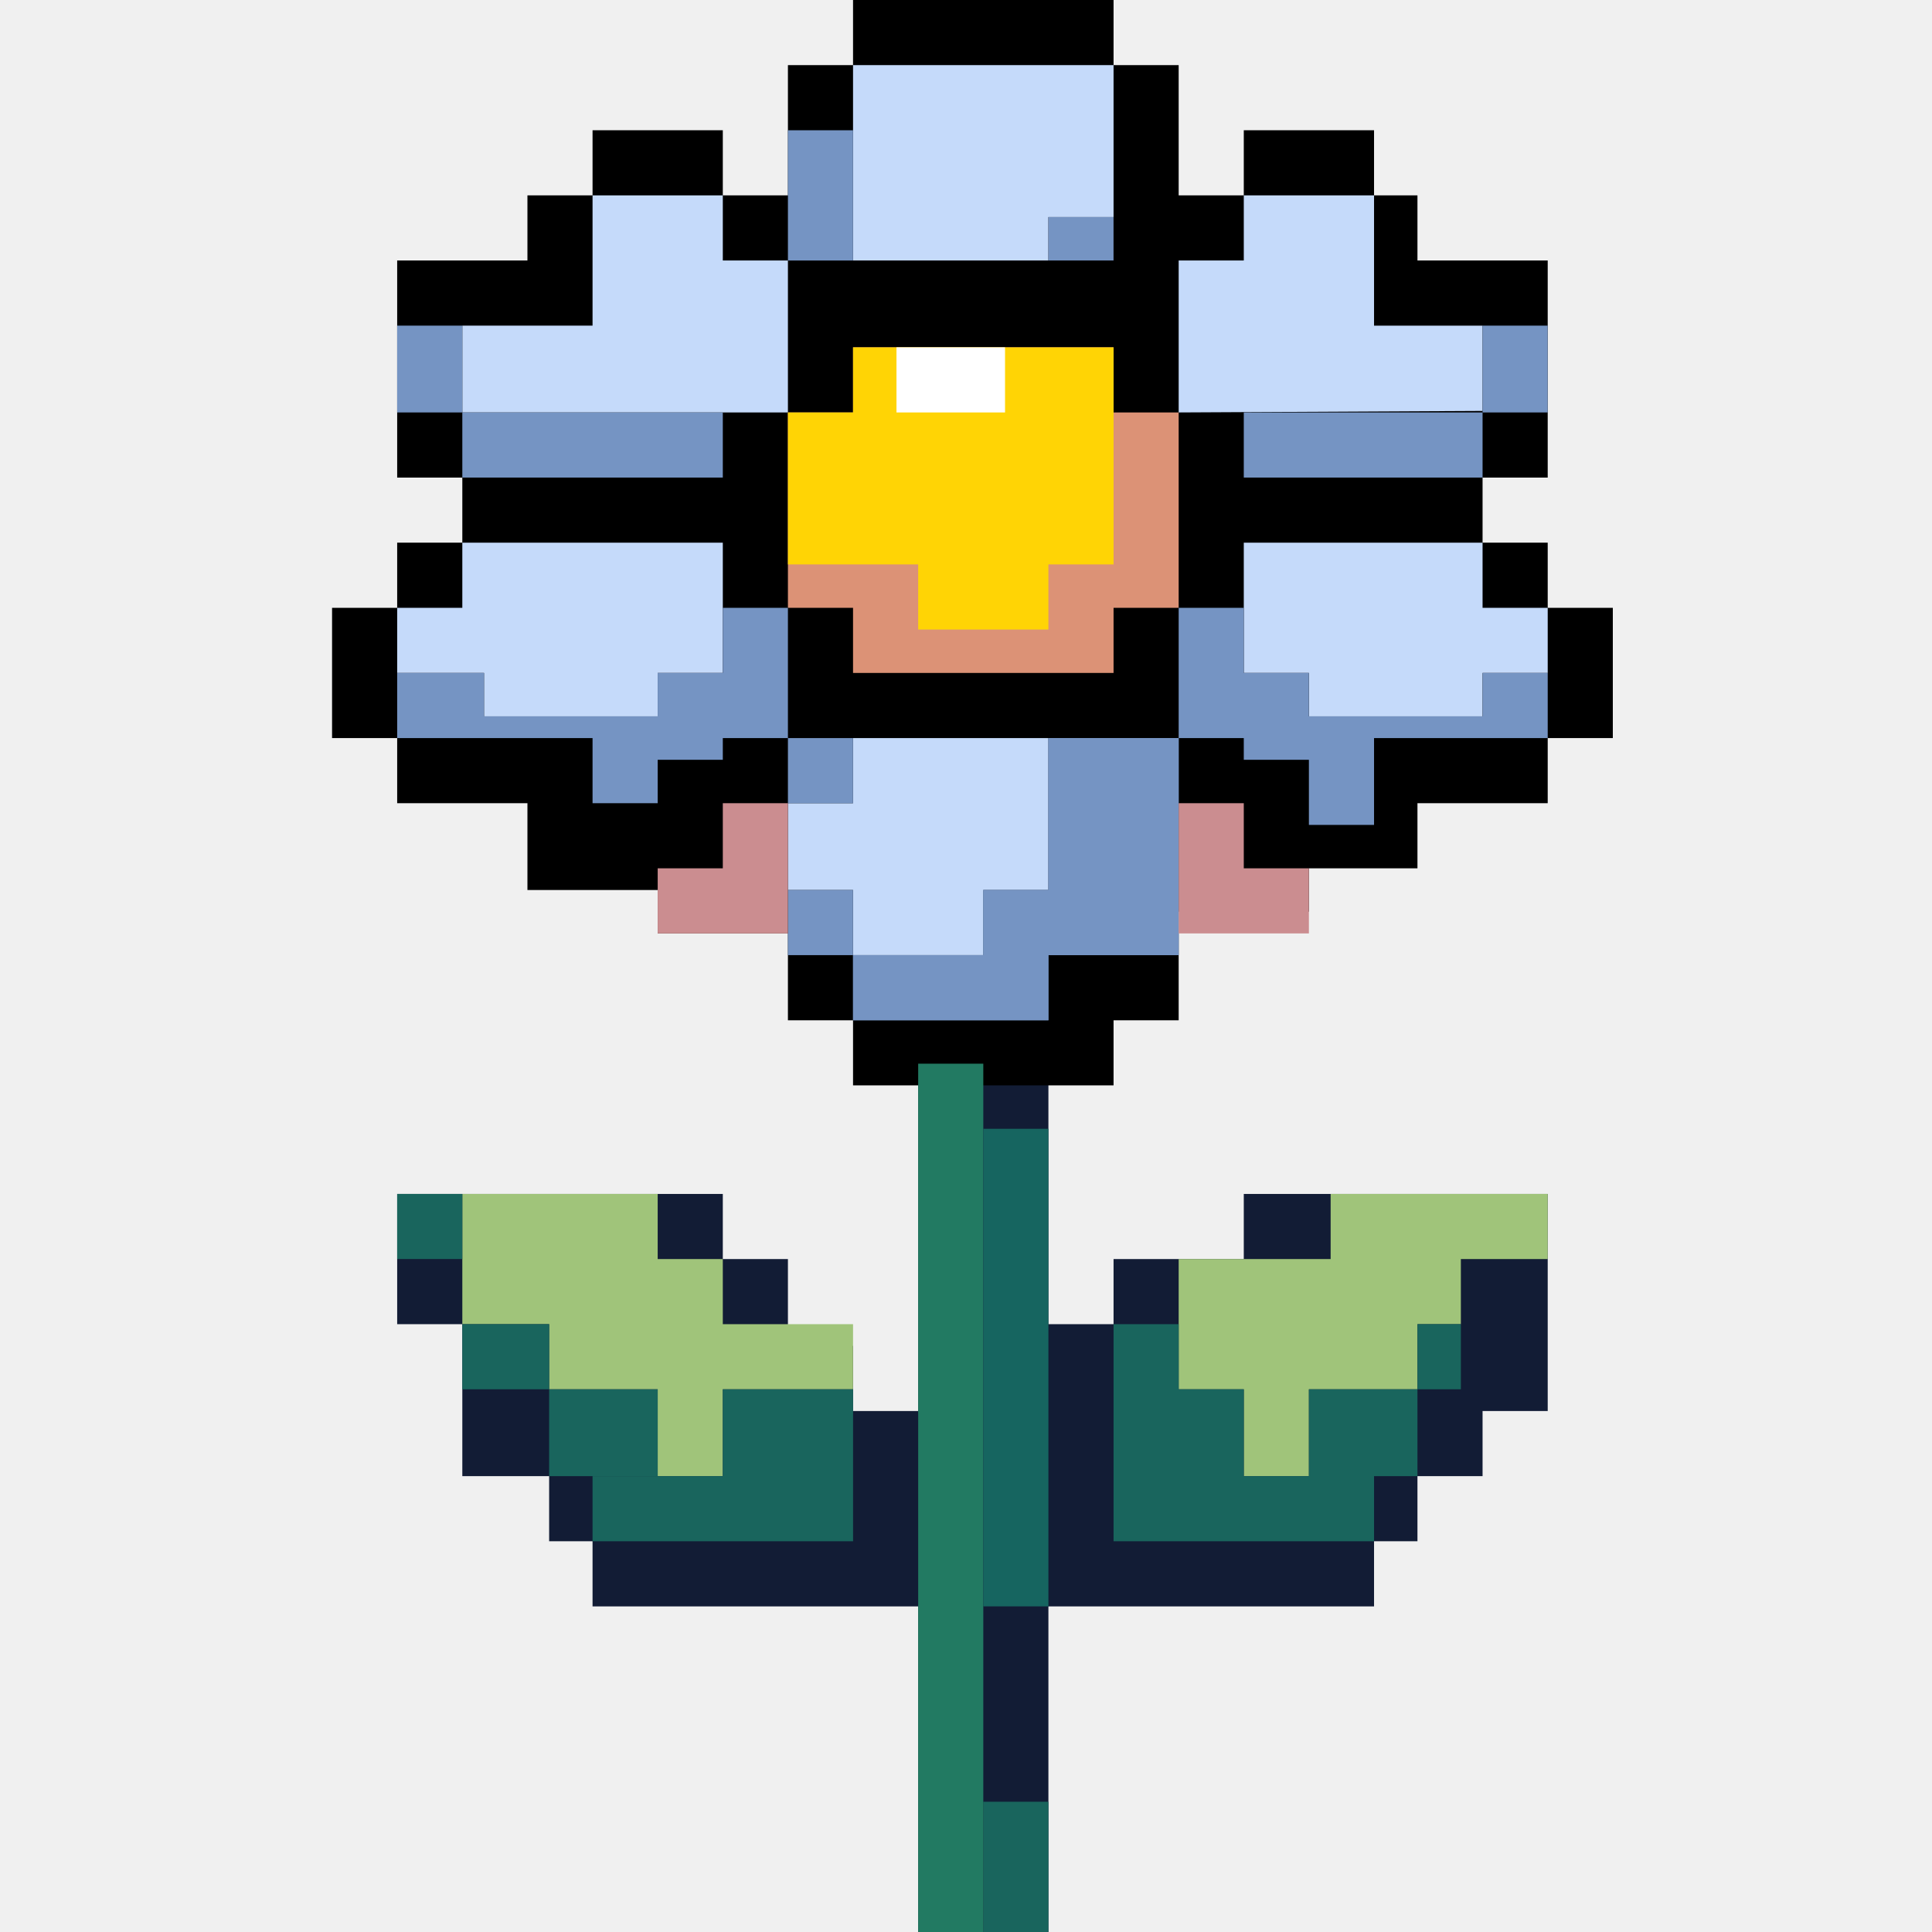
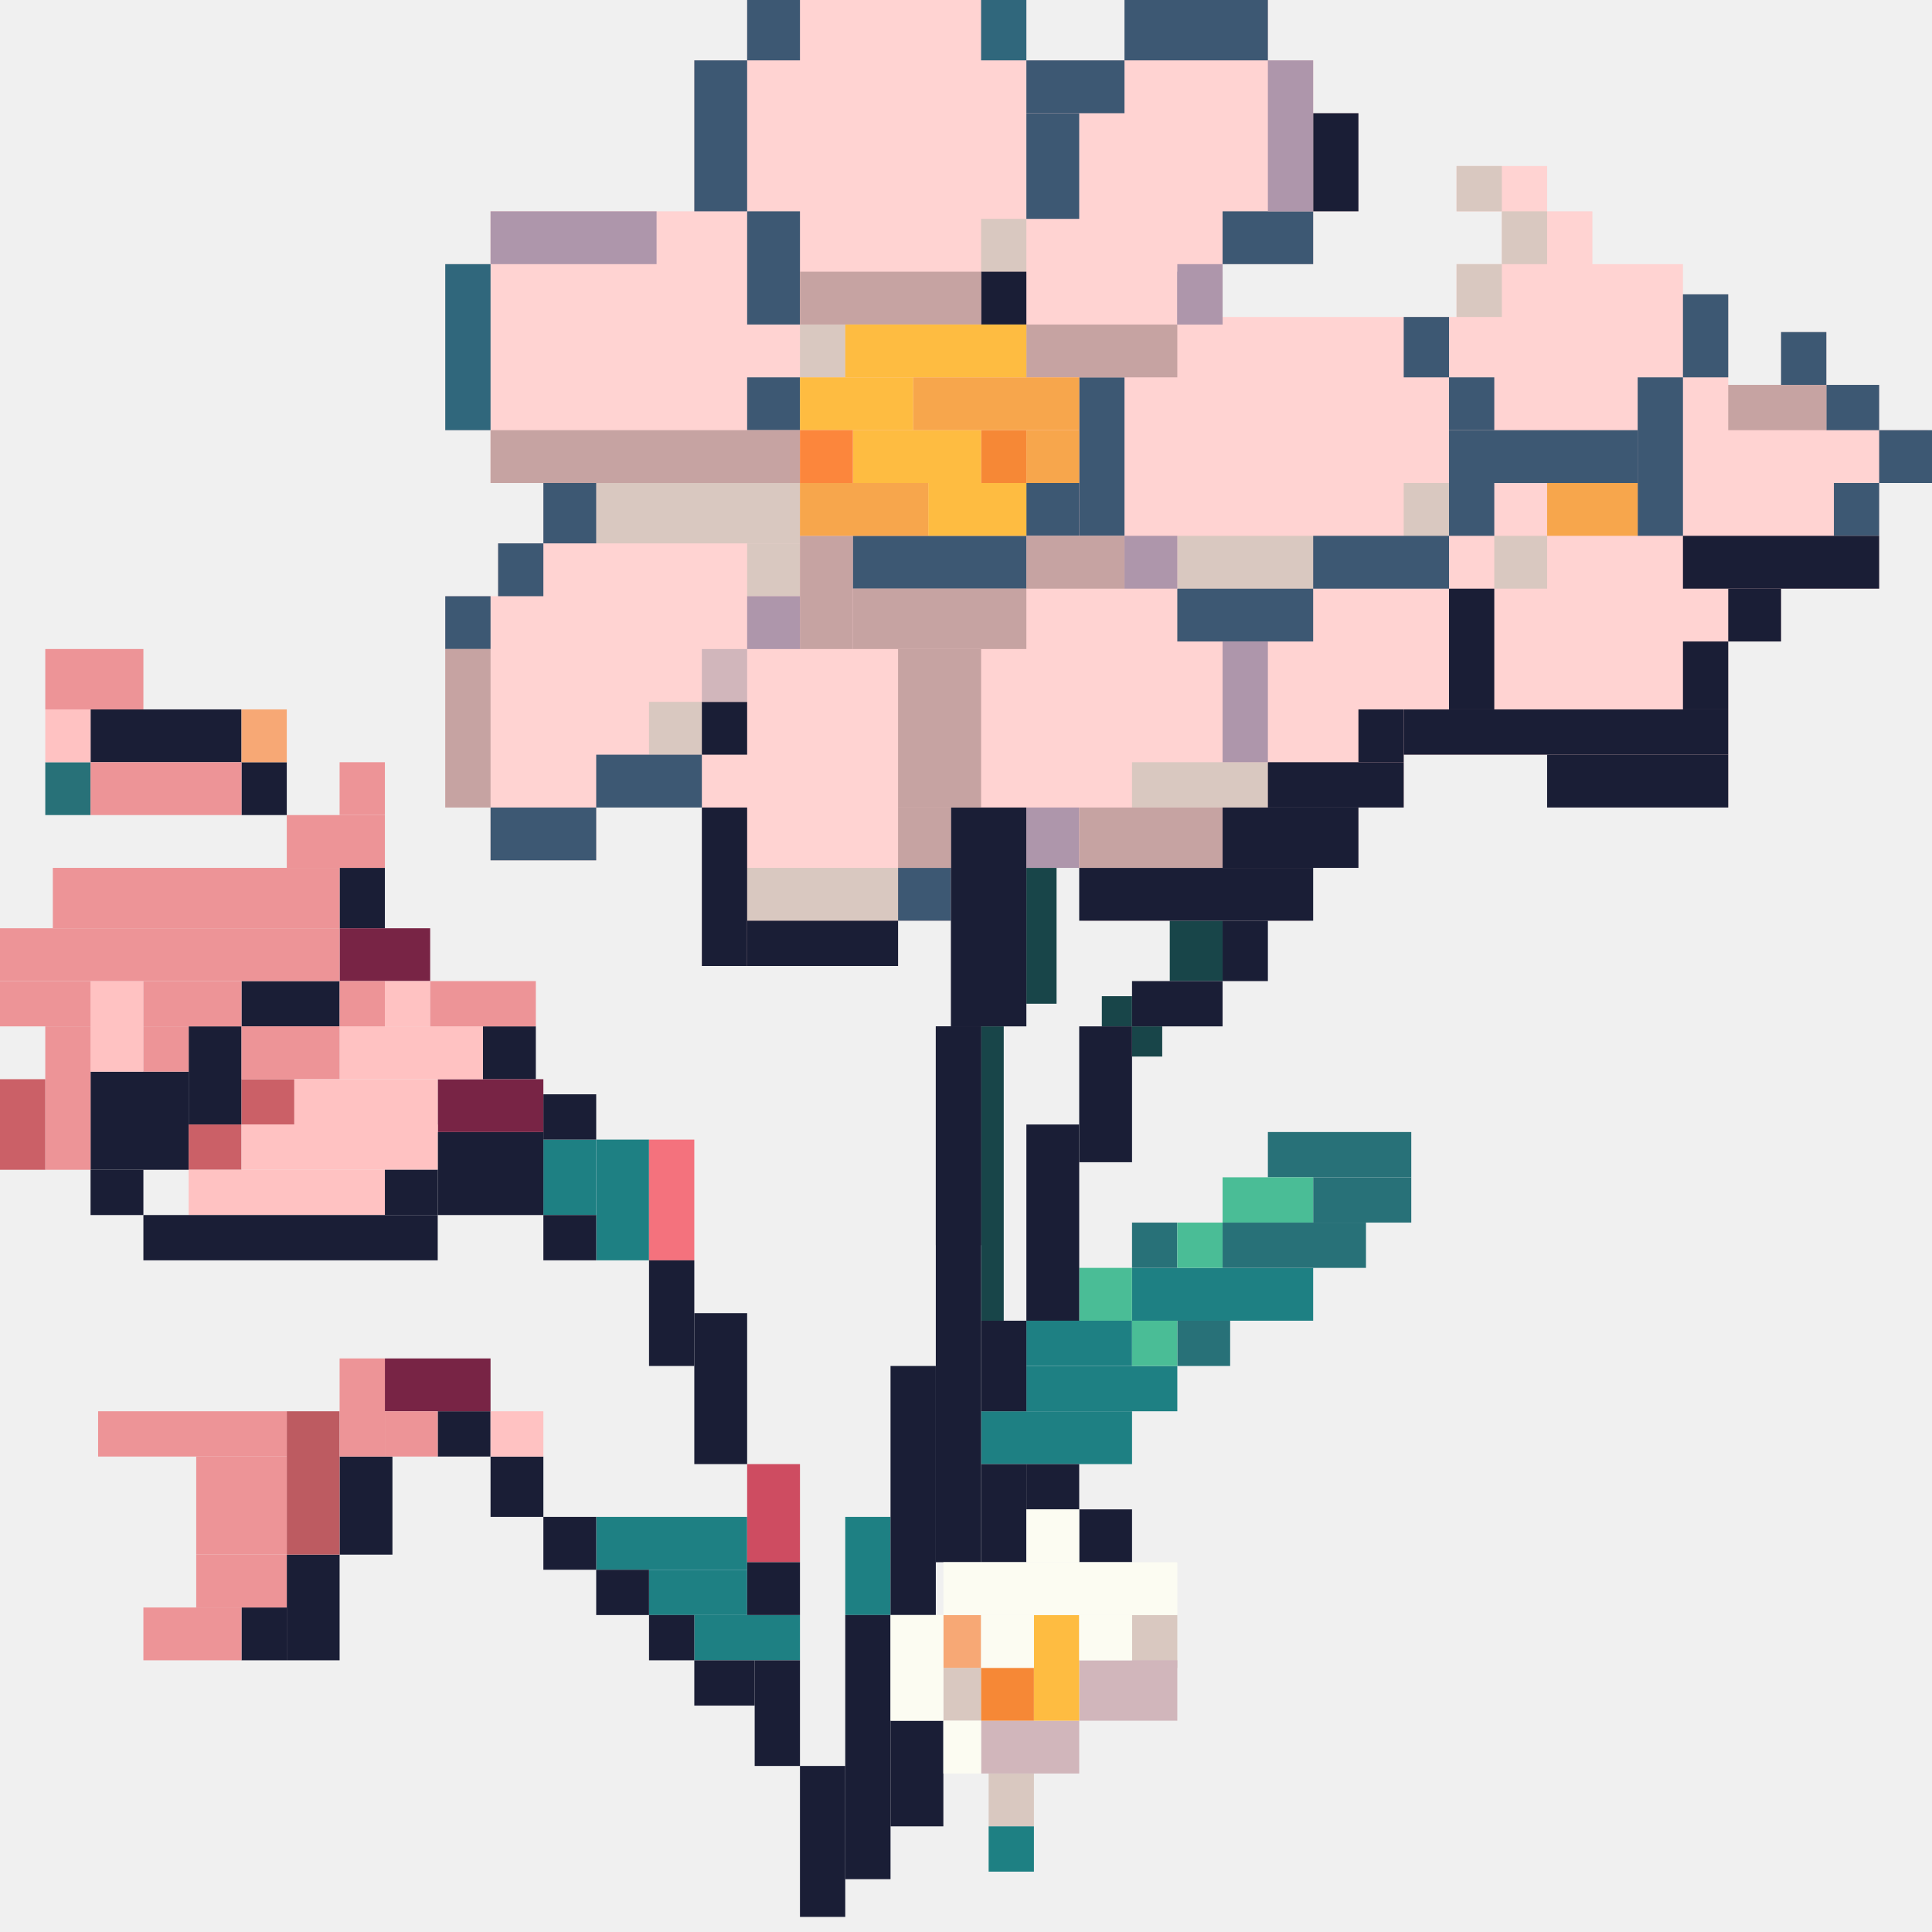
<svg xmlns="http://www.w3.org/2000/svg" width="64" height="64" viewBox="0 0 64 64" fill="none">
-   <g clip-path="url(#clip0_1011_14249)">
-     <path d="M30.416 35.236H34.73V43.865H36.888V41.708H41.202V39.551H51.27V46.742H49.112V48.899H46.955V51.056H45.517V53.214H34.73V64H30.416V61.843V53.214H19.629V51.056H18.191V48.899H15.315V43.865H13.157V39.551H23.944V41.708H26.101V44.584H28.259V46.742H30.416V35.236Z" fill="#121C35" />
-     <path d="M28.258 0H36.888V2.157H39.045V6.472H41.202V4.315H45.517V6.472H46.955V8.629H51.27V15.82H49.112V17.977H51.27V20.135H53.427V24.449H51.27V26.607H46.955V28.764H43.36V30.202H39.045V33.798H36.888V35.955H28.258V33.798H26.101V30.921H21.787V29.483H17.472V26.607H13.157V24.449H11V20.135H13.157V17.977H15.315V15.82H13.157V8.629H17.472V6.472H19.629V4.315H23.944V6.472H26.101V2.157H28.258V0Z" fill="black" />
-     <path d="M15.315 10.787H19.629V6.472H23.944V8.629H26.101V10.787V13.663H15.315V10.787Z" fill="#C5DAFA" />
-     <path d="M15.315 17.977H23.944V22.292H21.787V23.73H16.034V22.292H13.157V20.135H15.315V17.977Z" fill="#C5DAFA" />
-     <path d="M28.258 2.157H36.888V7.191H34.73V8.629H28.258V2.157Z" fill="#C5DAFA" />
-     <path d="M39.045 8.629H41.202V6.472H45.517V8.629V10.787H49.112V13.612L39.045 13.663V8.629Z" fill="#C5DAFA" />
-     <path d="M28.258 24.45H34.73V29.483H32.573V31.64H28.258V29.483H26.101V26.607H28.258V24.45Z" fill="#C5DAFA" />
-     <path d="M41.202 17.977H49.112V20.135H51.27V22.292H49.112V23.73H43.36V22.292H41.202V17.977Z" fill="#C5DAFA" />
-     <path d="M28.258 11.506H36.888V13.663H39.045V20.135H36.888V22.292H28.258V20.135H26.101V13.663H28.258V11.506Z" fill="#DC9276" />
-     <rect x="13.157" y="10.787" width="2.157" height="2.876" fill="#7594C3" />
-     <rect x="26.101" y="4.315" width="2.157" height="4.315" fill="#7594C3" />
-     <rect x="49.112" y="10.787" width="2.157" height="2.876" fill="#7594C3" />
-     <rect x="34.73" y="7.191" width="2.157" height="1.438" fill="#7594C3" />
-     <rect x="26.101" y="24.45" width="2.157" height="2.157" fill="#7594C3" />
-     <rect x="26.101" y="29.483" width="2.157" height="2.157" fill="#7594C3" />
-     <path d="M28.258 31.64H32.573V29.483H34.73V24.45H39.045V31.64H34.73V33.798H28.258V31.64Z" fill="#7594C3" />
-     <path d="M28.258 31.64H32.573V29.483H34.73V24.45H39.045V31.64H34.73V33.798H28.258V31.64Z" fill="#7594C3" />
-     <path d="M13.157 22.292H16.034V23.73H21.787V22.292H23.944V20.135H26.101V23.73V24.45H23.944V25.169H21.787V26.607H19.629V24.45H13.157V22.292Z" fill="#7594C3" />
-     <rect x="15.315" y="13.663" width="8.629" height="2.157" fill="#7594C3" />
-     <rect x="41.202" y="13.663" width="7.91" height="2.157" fill="#7594C3" />
-     <path d="M39.045 20.135H41.202V22.292H43.359V23.73H49.112V22.292H51.27V24.45H45.517V27.326H43.359V25.169H41.202V24.45H39.045V20.135Z" fill="#7594C3" />
-     <path d="M21.787 28.764H23.944V26.607H26.101V28.764V30.921H21.787V28.764Z" fill="#CB8D90" />
-     <path d="M39.045 26.607H41.202V28.764H43.359V30.921H41.202H39.045V26.607Z" fill="#CB8D90" />
-     <path d="M28.258 11.506H36.888V18.697H34.73V20.854H30.416V18.697H26.101V13.663H28.258V11.506Z" fill="#FFD405" />
-     <rect x="29.697" y="11.506" width="3.596" height="2.157" fill="white" />
-     <path d="M15.315 39.55H21.787V41.708H23.944V43.865H28.258V46.022H23.944V48.899H21.787V46.022H18.191V43.865H15.315V39.55Z" fill="#A0C47A" />
-     <path d="M51.27 39.55H44.079V41.708H41.202H39.045V46.022H41.202V48.899H43.359V46.022H46.955V43.865H48.393V41.708H51.27V39.55Z" fill="#A0C47A" />
-     <rect x="13.157" y="39.55" width="2.157" height="2.157" fill="#19655D" />
-     <rect x="46.955" y="43.865" width="1.438" height="2.157" fill="#19655D" />
-     <path d="M43.36 46.022H46.955V48.899H45.517V51.056H36.888V43.865H39.045V46.022H41.202V48.899H43.36V46.022Z" fill="#19655D" />
-     <rect x="18.191" y="46.023" width="3.596" height="2.876" fill="#19655D" />
-     <path d="M19.629 48.899H23.944V46.023H28.259V48.899V51.056H19.629V48.899Z" fill="#19655D" />
-     <rect x="15.315" y="43.865" width="2.876" height="2.157" fill="#19655D" />
-     <rect x="32.573" y="59.685" width="2.157" height="4.315" fill="#19655D" />
-     <rect x="30.416" y="35.236" width="2.157" height="28.764" fill="#227A62" />
-     <rect x="32.573" y="37.393" width="2.157" height="15.82" fill="#166560" />
-   </g>
-   <defs>
-     <clipPath id="clip0_1011_14249">
-       <rect width="42.427" height="64" fill="white" transform="translate(11)" />
-     </clipPath>
-   </defs>
+   <path d="M14.75 8.75H16.25V7H23V2H24.75V0H34V2H37.25V0H42V2H43.5V3.75H45V7H43.5V8.75H40.5V10.5H48.25V8.75H49.75V7H48.25V5.5H51.25V7H52.75V8.75H55.75V9.75H57.25V12.75H59V11H60.5V12.75H62.25V14.25H63.861V16H62.25V19.5H59V21.25H57.25V26.75H51.375V25H46.5V26.75H45V28.75H43.361V30.5H35.861V28.75H31.5V30.5H29.75V32H23.25V26.75H19.75V28.5H16.25V26.75H14.75V19.75H16.5V18H18V16H16.25V14.25H14.75V8.75Z" fill="#FFD3D2" />
+   <rect x="32.75" y="58.75" width="1.5" height="1.75" fill="#D9C8C0" />
+   <rect x="32.75" y="60.5" width="1.5" height="1.5" fill="#1E8083" />
+   <rect x="32.5" y="46.75" width="5" height="1.75" fill="#1E8083" />
+   <rect x="28" y="50.25" width="1.5" height="3.25" fill="#1E8083" />
+   <rect x="19.75" y="37.75" width="1.75" height="4" fill="#1E8083" />
+   <rect x="18" y="37.75" width="1.75" height="2.5" fill="#1E8083" />
+   <rect x="19.75" y="50.25" width="5" height="1.75" fill="#1E8083" />
+   <rect x="21.5" y="52" width="3.25" height="1.5" fill="#1E8083" />
+   <rect x="23" y="53.5" width="3.5" height="1.5" fill="#1E8083" />
+   <rect x="24.75" y="48.5" width="1.75" height="3.25" fill="#CE4C61" />
+   <rect x="21.5" y="37.75" width="1.5" height="4" fill="#F4727D" />
+   <rect x="34" y="45.25" width="5" height="1.5" fill="#1E8083" />
+   <rect x="34" y="43.75" width="3.5" height="1.5" fill="#1E8083" />
+   <rect x="37.5" y="42" width="6" height="1.75" fill="#1E8083" />
+   <rect x="39" y="43.75" width="1.75" height="1.5" fill="#287178" />
+   <rect x="37.5" y="40.5" width="1.5" height="1.5" fill="#287178" />
+   <rect x="1.5" y="25.25" width="1.5" height="1.75" fill="#287178" />
+   <rect x="40.5" y="40.5" width="4.75" height="1.5" fill="#287178" />
+   <rect x="42" y="37.5" width="4.75" height="1.5" fill="#287178" />
+   <rect x="32.5" y="34" width="0.75" height="9.75" fill="#184549" />
+   <rect x="34" y="28.75" width="1" height="4.5" fill="#184549" />
+   <rect x="38.75" y="30.5" width="1.75" height="2" fill="#184549" />
+   <rect x="36.5" y="33" width="1" height="1" fill="#184549" />
+   <rect x="37.5" y="34" width="1" height="1" fill="#184549" />
+   <rect x="43.5" y="39" width="3.25" height="1.5" fill="#287178" />
+   <rect x="37.5" y="43.75" width="1.5" height="1.5" fill="#4ABD96" />
+   <rect x="39" y="40.5" width="1.5" height="1.5" fill="#4ABD96" />
+   <rect x="40.5" y="39" width="3" height="1.5" fill="#4ABD96" />
+   <rect x="35.75" y="42" width="1.75" height="1.75" fill="#4ABD96" />
+   <rect x="37.5" y="53.5" width="1.5" height="1.75" fill="#D9C8C0" />
+   <rect x="31.25" y="55.25" width="1.25" height="1.75" fill="#D9C8C0" />
+   <rect x="49.75" y="7" width="1.5" height="1.75" fill="#D9C8C0" />
+   <rect x="48.25" y="5.5" width="1.5" height="1.5" fill="#D9C8C0" />
+   <rect x="48.25" y="8.75" width="1.5" height="1.75" fill="#D9C8C0" />
+   <rect x="46.5" y="16" width="1.5" height="1.75" fill="#D9C8C0" />
+   <rect x="49.5" y="17.75" width="1.75" height="1.75" fill="#D9C8C0" />
+   <rect x="37.5" y="25.25" width="4.5" height="1.5" fill="#D9C8C0" />
+   <rect x="39" y="17.75" width="4.5" height="1.75" fill="#D9C8C0" />
+   <rect x="24.75" y="28.75" width="5" height="1.75" fill="#D9C8C0" />
+   <rect x="24.75" y="18" width="1.75" height="1.75" fill="#D9C8C0" />
+   <rect x="19.75" y="16" width="6.75" height="2" fill="#D9C8C0" />
+   <rect x="21.5" y="23.25" width="1.75" height="1.75" fill="#D9C8C0" />
+   <rect x="26.5" y="10.75" width="1.5" height="1.75" fill="#D9C8C0" />
+   <rect x="32.5" y="7.25" width="1.5" height="1.75" fill="#D9C8C0" />
+   <rect x="32.5" width="1.5" height="2" fill="#30677C" />
+   <rect x="14.75" y="8.75" width="1.5" height="5.5" fill="#30677C" />
+   <rect x="48" y="14.25" width="6.25" height="1.75" fill="#3D5873" />
+   <rect x="48" y="12.5" width="1.5" height="1.75" fill="#3D5873" />
+   <rect x="48" y="16" width="1.5" height="1.75" fill="#3D5873" />
+   <rect x="39" y="19.5" width="4.5" height="1.75" fill="#3D5873" />
+   <rect x="43.5" y="17.75" width="4.5" height="1.75" fill="#3D5873" />
+   <rect x="29.75" y="28.75" width="1.75" height="1.75" fill="#3D5873" />
+   <rect x="28.25" y="17.75" width="5.75" height="1.75" fill="#3D5873" />
+   <rect x="34" y="16" width="1.75" height="1.75" fill="#3D5873" />
+   <rect x="35.75" y="12.5" width="1.5" height="5.25" fill="#3D5873" />
+   <rect x="40.5" y="7" width="3" height="1.75" fill="#3D5873" />
+   <rect x="59" y="11" width="1.5" height="1.75" fill="#3D5873" />
+   <rect x="62.25" y="14.25" width="1.75" height="1.75" fill="#3D5873" />
+   <rect x="60.75" y="16" width="1.5" height="1.75" fill="#3D5873" />
+   <rect x="55.75" y="9.75" width="1.5" height="2.75" fill="#3D5873" />
+   <rect x="54.25" y="12.5" width="1.5" height="5.25" fill="#3D5873" />
+   <rect x="60.5" y="12.75" width="1.75" height="1.5" fill="#3D5873" />
+   <rect x="46.5" y="10.5" width="1.5" height="2" fill="#3D5873" />
+   <rect x="37.25" width="4.75" height="2" fill="#3D5873" />
+   <rect x="34" y="3.75" width="1.75" height="3.5" fill="#3D5873" />
+   <rect x="34" y="2" width="3.25" height="1.75" fill="#3D5873" />
+   <rect x="24.75" y="7" width="1.75" height="3.75" fill="#3D5873" />
+   <rect x="24.75" width="1.75" height="2" fill="#3D5873" />
+   <rect x="24.75" y="12.5" width="1.75" height="1.75" fill="#3D5873" />
+   <rect x="18" y="16" width="1.75" height="2" fill="#3D5873" />
+   <rect x="16.5" y="18" width="1.5" height="1.75" fill="#3D5873" />
+   <rect x="14.75" y="19.75" width="1.5" height="1.75" fill="#3D5873" />
+   <rect x="19.75" y="25" width="3.5" height="1.75" fill="#3D5873" />
+   <rect x="16.25" y="26.75" width="3.5" height="1.75" fill="#3D5873" />
+   <rect x="23" y="2" width="1.75" height="5" fill="#3D5873" />
+   <rect x="45" y="23.5" width="1.5" height="1.75" fill="#1A1E36" />
+   <rect x="42" y="25.25" width="4.5" height="1.5" fill="#1A1E36" />
+   <rect x="40.5" y="26.75" width="4.5" height="2" fill="#1A1E36" />
+   <rect x="35.75" y="28.75" width="7.75" height="1.75" fill="#1A1E36" />
+   <rect x="31.5" y="26.75" width="2.5" height="7.25" fill="#1A1E36" />
+   <rect x="31" y="34" width="1.5" height="7.25" fill="#1A1E36" />
+   <rect x="40.5" y="30.5" width="1.5" height="2" fill="#1A1E36" />
+   <rect x="37.5" y="32.5" width="3" height="1.5" fill="#1A1E36" />
+   <rect x="35.75" y="34" width="1.75" height="4.5" fill="#1A1E36" />
+   <rect x="34" y="37.25" width="1.75" height="6.5" fill="#1A1E36" />
+   <rect x="32.5" y="43.75" width="1.5" height="3" fill="#1A1E36" />
+   <rect x="32.5" y="48.5" width="1.5" height="3.25" fill="#1A1E36" />
+   <rect x="34" y="48.5" width="1.75" height="1.5" fill="#1A1E36" />
+   <rect x="35.75" y="50" width="1.75" height="1.75" fill="#1A1E36" />
+   <rect x="24.75" y="51.75" width="1.75" height="1.75" fill="#1A1E36" />
+   <rect x="21.5" y="53.5" width="1.5" height="1.5" fill="#1A1E36" />
+   <rect x="19.75" y="52" width="1.75" height="1.5" fill="#1A1E36" />
+   <rect x="18" y="50.25" width="1.75" height="1.75" fill="#1A1E36" />
+   <rect x="14.5" y="46.75" width="1.75" height="1.5" fill="#1A1E36" />
+   <rect x="8" y="53.25" width="1.5" height="1.75" fill="#1A1E36" />
+   <rect x="11.25" y="48.25" width="1.75" height="3.25" fill="#1A1E36" />
+   <rect x="9.5" y="51.5" width="1.75" height="3.5" fill="#1A1E36" />
+   <rect x="16.25" y="48.25" width="1.75" height="2" fill="#1A1E36" />
+   <rect x="31" y="34" width="1.5" height="17.75" fill="#1A1E36" />
+   <rect x="29.5" y="45.25" width="1.5" height="8.25" fill="#1A1E36" />
+   <rect x="23" y="43.5" width="1.75" height="5" fill="#1A1E36" />
+   <rect x="21.5" y="41.75" width="1.5" height="3.5" fill="#1A1E36" />
+   <rect x="18" y="40.25" width="1.75" height="1.5" fill="#1A1E36" />
+   <rect x="14.5" y="37.5" width="3.5" height="2.75" fill="#1A1E36" />
+   <rect x="18" y="36.25" width="1.75" height="1.5" fill="#1A1E36" />
+   <rect x="16" y="34" width="1.75" height="1.75" fill="#1A1E36" />
+   <rect x="11.25" y="28.75" width="1.5" height="2" fill="#1A1E36" />
+   <rect x="8" y="25.25" width="1.5" height="1.75" fill="#1A1E36" />
+   <rect x="3" y="23.5" width="5" height="1.75" fill="#1A1E36" />
+   <rect x="8" y="32.5" width="3.25" height="1.5" fill="#1A1E36" />
+   <rect x="6.25" y="34" width="1.75" height="3.25" fill="#1A1E36" />
+   <rect x="3" y="38.75" width="1.75" height="1.5" fill="#1A1E36" />
+   <rect x="3" y="35.5" width="3.25" height="3.25" fill="#1A1E36" />
+   <rect x="14.5" y="35.75" width="3.5" height="1.75" fill="#782445" />
+   <rect x="12.75" y="45" width="3.5" height="1.75" fill="#782445" />
+   <rect x="11.25" y="30.75" width="3" height="1.75" fill="#782445" />
+   <rect x="11.25" y="34" width="4.75" height="1.75" fill="#FFC2C2" />
+   <rect x="12.75" y="32.5" width="1.5" height="1.5" fill="#FFC2C2" />
+   <rect x="16.25" y="46.75" width="1.75" height="1.5" fill="#FFC2C2" />
+   <rect x="1.5" y="23.5" width="1.5" height="1.75" fill="#FFC2C2" />
+   <rect x="3" y="32.5" width="1.75" height="3" fill="#FFC2C2" />
+   <rect x="14.25" y="32.5" width="3.5" height="1.5" fill="#ED9497" />
+   <rect x="9.5" y="27" width="3.25" height="1.75" fill="#ED9497" />
+   <rect x="11.25" y="32.5" width="1.5" height="1.5" fill="#ED9497" />
+   <rect x="4.75" y="34" width="1.5" height="1.5" fill="#ED9497" />
+   <rect x="1.5" y="34" width="1.5" height="4.75" fill="#ED9497" />
+   <rect y="32.5" width="3" height="1.5" fill="#ED9497" />
+   <rect x="4.75" y="32.5" width="3.25" height="1.5" fill="#ED9497" />
+   <rect x="11.25" y="25.25" width="1.5" height="1.75" fill="#ED9497" />
+   <rect x="1.5" y="21.5" width="3.25" height="2" fill="#ED9497" />
+   <rect x="3" y="25.25" width="5" height="1.75" fill="#ED9497" />
+   <rect x="8" y="35.75" width="1.75" height="1.5" fill="#CB6067" />
+   <rect x="6.25" y="37.25" width="1.75" height="1.5" fill="#CB6067" />
+   <rect x="9.5" y="46.75" width="1.75" height="4.75" fill="#BD5B61" />
+   <rect x="11.25" y="45" width="1.5" height="3.25" fill="#ED9497" />
+   <rect x="12.75" y="46.75" width="1.75" height="1.5" fill="#ED9497" />
+   <rect x="3.25" y="46.75" width="6.25" height="1.5" fill="#ED9497" />
+   <rect x="6.5" y="51.5" width="3" height="1.75" fill="#ED9497" />
+   <rect x="4.75" y="53.25" width="3.25" height="1.75" fill="#ED9497" />
+   <rect x="6.5" y="48.25" width="3" height="3.25" fill="#ED9497" />
+   <rect y="35.75" width="1.5" height="3" fill="#CB6067" />
+   <rect x="8" y="34" width="3.25" height="1.75" fill="#ED9497" />
+   <rect y="30.75" width="11.25" height="1.75" fill="#ED9497" />
+   <rect x="1.75" y="28.75" width="9.5" height="2" fill="#ED9497" />
+   <rect x="9.75" y="35.75" width="4.75" height="1.75" fill="#FFC2C2" />
+   <rect x="8" y="37.25" width="6.5" height="1.5" fill="#FFC2C2" />
+   <rect x="6.25" y="38.75" width="6.5" height="1.5" fill="#FFC2C2" />
+   <rect x="12.75" y="38.75" width="1.75" height="1.5" fill="#1A1E36" />
+   <rect x="4.75" y="40.25" width="9.75" height="1.5" fill="#1A1E36" />
+   <rect x="28" y="53.5" width="1.5" height="8.75" fill="#1A1E36" />
+   <rect x="29.5" y="57" width="1.75" height="3.5" fill="#1A1E36" />
+   <rect x="26.5" y="58.5" width="1.5" height="5" fill="#1A1E36" />
+   <rect x="25" y="55" width="1.5" height="3.5" fill="#1A1E36" />
+   <rect x="23" y="55" width="2" height="1.5" fill="#1A1E36" />
+   <path d="M24.75 30.5H29.75V32H24.75V30.5Z" fill="#1A1E36" />
+   <rect x="23.25" y="26.75" width="1.5" height="5.25" fill="#1A1E36" />
+   <rect x="23.25" y="23.25" width="1.5" height="1.75" fill="#1A1E36" />
+   <rect x="43.5" y="3.75" width="1.5" height="3.25" fill="#1A1E36" />
+   <rect x="32.5" y="9" width="1.5" height="1.75" fill="#1A1E36" />
+   <rect x="35.75" y="55" width="3.25" height="2" fill="#D1B6BB" />
+   <rect x="32.5" y="57" width="3.25" height="1.75" fill="#D1B6BB" />
+   <rect x="23.25" y="21.5" width="1.5" height="1.75" fill="#D1B6BB" />
+   <rect x="34" y="26.75" width="1.75" height="2" fill="#AE96AB" />
+   <rect x="39" y="8.75" width="1.5" height="2" fill="#AE96AB" />
+   <rect x="57.25" y="12.75" width="3.25" height="1.5" fill="#C6A3A2" />
+   <rect x="35.75" y="26.75" width="4.75" height="2" fill="#C6A3A2" />
+   <rect x="29.75" y="26.75" width="1.75" height="2" fill="#C6A3A2" />
+   <rect x="29.75" y="21.5" width="2.75" height="5.25" fill="#C6A3A2" />
+   <rect x="34" y="17.75" width="3.25" height="1.75" fill="#C6A3A2" />
+   <rect x="28.25" y="19.5" width="5.75" height="2" fill="#C6A3A2" />
+   <rect x="26.5" y="17.75" width="1.75" height="3.75" fill="#C6A3A2" />
+   <rect x="14.75" y="21.5" width="1.5" height="5.25" fill="#C6A3A2" />
+   <rect x="34" y="10.75" width="5" height="1.75" fill="#C6A3A2" />
+   <rect x="16.25" y="14.25" width="10.25" height="1.75" fill="#C6A3A2" />
+   <rect x="26.5" y="9" width="6" height="1.75" fill="#C6A3A2" />
+   <rect x="40.5" y="21.25" width="1.5" height="4" fill="#AE96AB" />
+   <rect x="37.25" y="17.75" width="1.75" height="1.75" fill="#AE96AB" />
+   <rect x="24.75" y="19.75" width="1.75" height="1.75" fill="#AE96AB" />
+   <rect x="42" y="2" width="1.5" height="5" fill="#AE96AB" />
+   <rect x="39" y="9" width="1.5" height="1.75" fill="#AE96AB" />
+   <rect x="16.25" y="7" width="5.5" height="1.75" fill="#AE96AB" />
+   <rect x="32.5" y="55.25" width="1.75" height="1.75" fill="#F68836" />
+   <rect x="32.5" y="14.25" width="1.5" height="1.75" fill="#F68836" />
+   <rect x="51.25" y="16" width="3" height="1.75" fill="#F7A64C" />
+   <rect x="26.5" y="16" width="4.25" height="1.75" fill="#F7A64C" />
+   <rect x="34" y="14.25" width="1.75" height="1.75" fill="#F7A64C" />
+   <rect x="30.25" y="12.5" width="5.5" height="1.75" fill="#F7A64C" />
+   <rect x="34.25" y="53.5" width="1.5" height="3.5" fill="#FEBC41" />
+   <rect x="30.75" y="16" width="3.25" height="1.75" fill="#FEBC41" />
+   <rect x="28.25" y="14.25" width="4.25" height="1.75" fill="#FEBC41" />
+   <rect x="26.5" y="12.5" width="3.75" height="1.75" fill="#FEBC41" />
+   <rect x="28" y="10.75" width="6" height="1.75" fill="#FEBC41" />
+   <rect x="31.25" y="53.5" width="1.25" height="1.75" fill="#F7A875" />
+   <rect x="8" y="23.5" width="1.5" height="1.75" fill="#F7A875" />
+   <rect x="29.5" y="53.5" width="1.75" height="3.5" fill="#FCFCF2" />
+   <rect x="31.25" y="51.75" width="7.75" height="1.75" fill="#FCFCF2" />
+   <rect x="31.25" y="57" width="1.25" height="1.75" fill="#FCFCF2" />
+   <rect x="32.5" y="53.5" width="1.75" height="1.75" fill="#FCFCF2" />
+   <rect x="35.75" y="53.5" width="1.75" height="1.5" fill="#FCFCF2" />
+   <rect x="34" y="50" width="1.75" height="1.75" fill="#FCFCF2" />
+   <rect x="26.5" y="14.25" width="1.75" height="1.75" fill="#FC863C" />
+   <rect x="46.5" y="23.5" width="10.75" height="1.5" fill="#1A1E36" />
+   <rect x="48" y="19.5" width="1.5" height="4" fill="#1A1E36" />
+   <rect x="51.25" y="25" width="6" height="1.75" fill="#1A1E36" />
+   <rect x="57.25" y="19.5" width="1.75" height="1.75" fill="#1A1E36" />
+   <rect x="55.75" y="17.75" width="6.5" height="1.75" fill="#1A1E36" />
+   <rect x="55.75" y="21.25" width="1.5" height="2.25" fill="#1A1E36" />
</svg>
